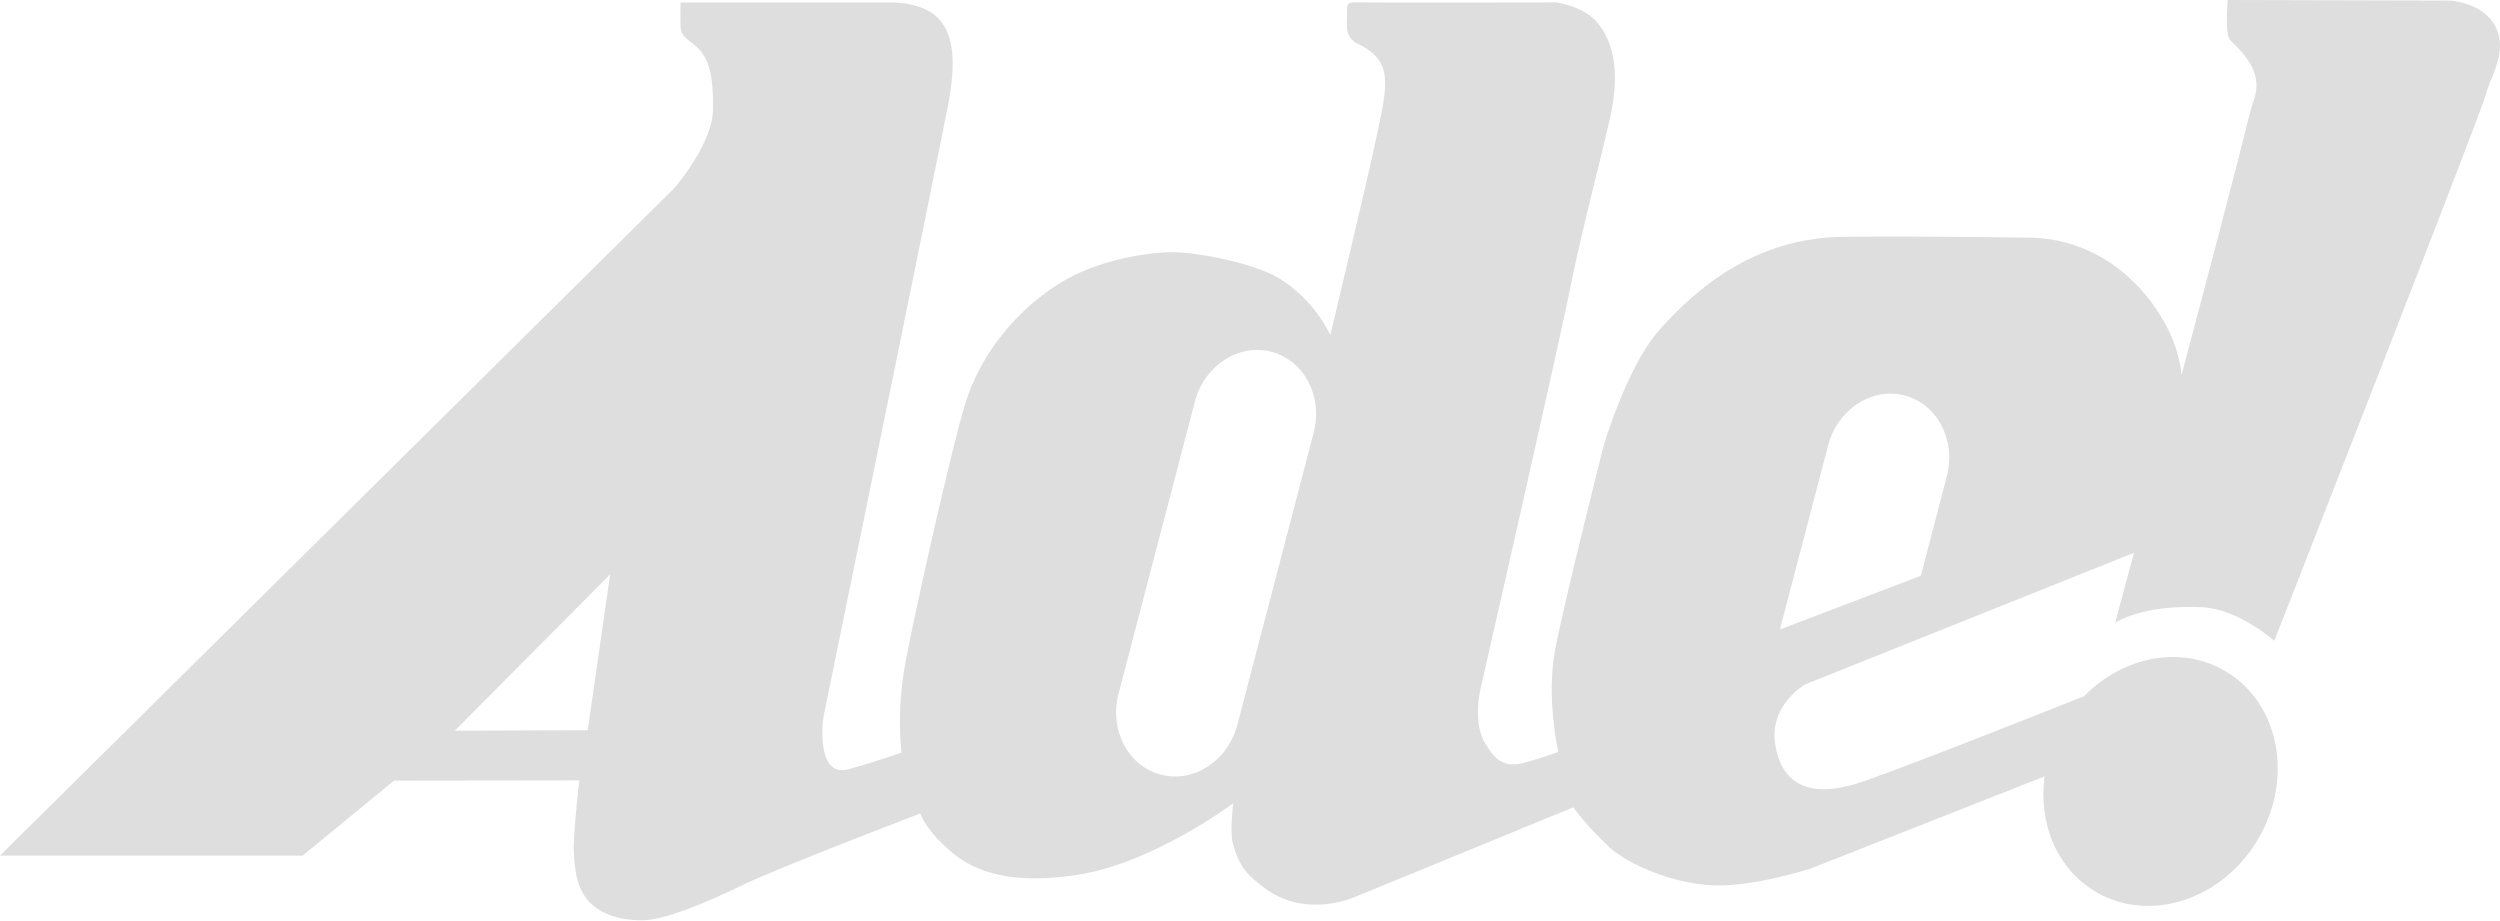
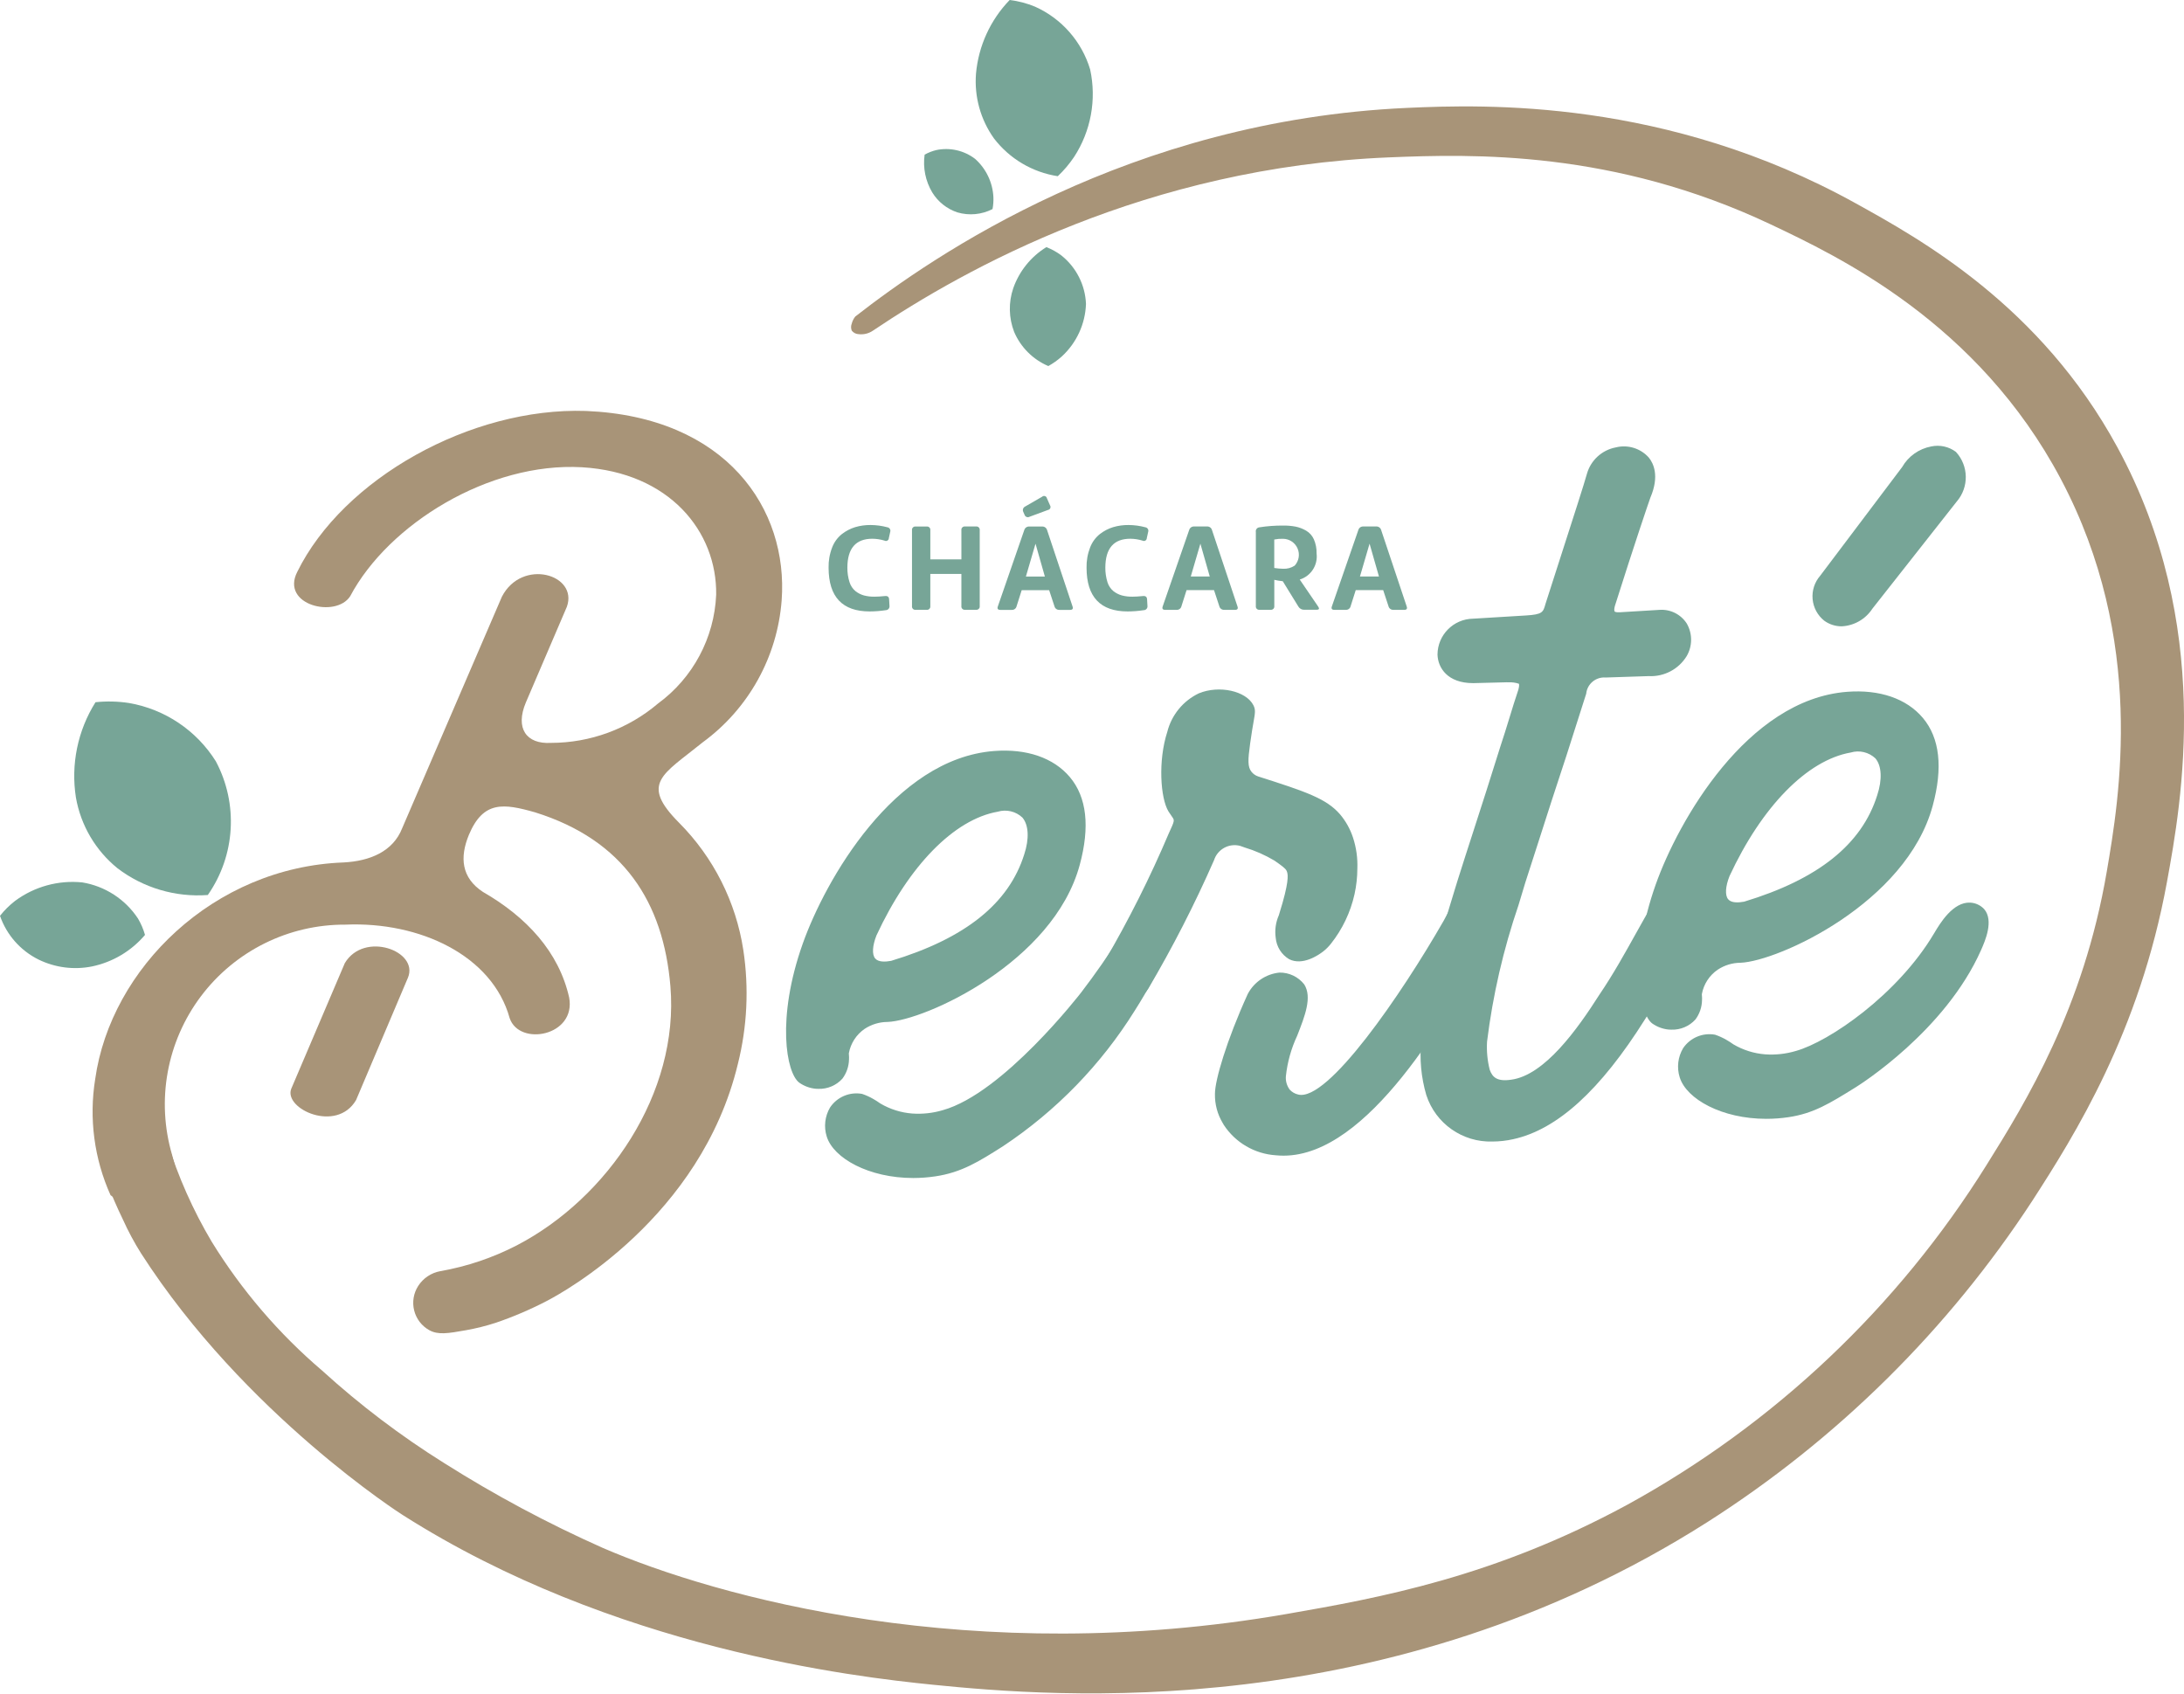
- <svg xmlns="http://www.w3.org/2000/svg" viewBox="0 0 777.22 286.07">
-   <defs>
-     <style>.cls-1{fill:#dddedd}</style>
-   </defs>
-   <g id="Layer_2" data-name="Layer 2">
-     <path class="cls-1" d="M684.47 188.77c11.46.5 22.58 10.46 22.58 10.46s64.29-164 65.8-169.92 6.89-13.15 3-20.94S761.57.18 761.57.18l-69-.18s-1 10.83.81 12.53c12 11.09 7.57 16.67 6.18 22.28-4.24 17.13-12.95 50.21-21.34 81.77a42 42 0 0 0-5.16-16.07c-7.68-13.93-22.41-26.64-42.82-26.64-6.33 0-27.88-.5-57-.25-27.71.24-46.05 16.18-57.51 29.13-10 11.37-17.18 35.85-17.18 35.85s-12.28 48.54-15.1 63.48 1 31.7 1 31.7-4.45 1.66-10.45 3.32-9-.33-12.45-6.31-1.55-15.43-1.55-15.43 24.23-106.22 28.21-126 9.29-38.83 12.45-53.27.58-23.32-3.82-28.79S483.77.75 483.77.75s-54.63.11-60.27 0c-5.17-.09-4.69 0-4.69 3.32s-1 7.45 3.32 9.54c8.71 4.23 9.71 9.21 7.47 20.91-.73 3.79-2.74 13.19-5.39 24.65s-10.62 45-10.62 45a43.47 43.47 0 0 0-16.1-17.76c-7.86-4.64-25.23-8-32.86-8s-21.74 2.16-32.86 8.3-25.72 19.42-31.7 38.84c-4 12.84-15.6 64.23-18.59 80.49s-1.16 27.88-1.16 27.88-6.89 2.57-16.51 5.23-8.38-13.52-7.72-16.68 37.18-181.6 38.82-190.67c2.07-11.45 2-20.83-3.32-26.22S276 .77 276 .77h-64.44s-.08 3.11 0 7.22 3.24 4.36 6 7.59 4.23 7.59 4.11 18.42-12.07 24.52-12.07 24.52L0 266h94.1l28.42-23.32 57.55-.08s-2 17.91-1.66 22.24a45.23 45.23 0 0 0 .81 7.47c2.55 12.74 15.12 13.94 21.1 13.78s18.42-5 29.87-10.62 55.93-22.57 55.93-22.57 1.66 5.48 10.46 12.62 21.58 9 38.17 6.49c23.64-3.52 48.63-22.26 48.63-22.26s-1.05 8.57-.17 12.12c2 8 5 10.45 9.79 14.1 13.09 9.93 28.38 2.82 28.38 2.82L489.09 251a96 96 0 0 0 11.29 12.45c6 5.31 19.25 11.12 31.87 11.78S563 270 563 270l72.64-28.64c-2 14.58 3.82 28.87 16.06 36 16.83 9.77 39.42 2.28 50.45-16.72s6.34-42.33-10.48-52.1c-13.9-8.07-31.73-4.36-43.73 7.89-20.24 8.05-62 24.54-71.08 27.29-12.12 3.65-22.15 1.82-24.81-11.29s9.21-19.67 9.21-19.67l102.17-40.91c-3.56 13.25-5.86 21.78-5.86 21.78s7.97-5.69 26.9-4.86zM182.72 227l-41.32.17 48.29-48.62zm225.69-92.49l-23.73 90.83c-2.93 11.22-13.58 18.16-23.78 15.5s-16.09-13.93-13.16-25.15l23.73-90.83c2.93-11.22 13.58-18.16 23.78-15.5s16.09 13.91 13.16 25.13zm196.83 13.59l-8.08 30.9-43.81 16.7 15-57.25c2.93-11.22 13.58-18.16 23.78-15.5s16.04 13.93 13.11 25.15z" id="Layer_1-2" data-name="Layer 1" />
+ <svg xmlns="http://www.w3.org/2000/svg" id="logo" width="204.454" height="158.516" viewBox="0 0 204.454 158.516">
+   <path id="Caminho_383" data-name="Caminho 383" d="M24,208.629a12.988,12.988,0,0,0-1.832,8.929,10.957,10.957,0,0,0,3.895,6.618,12.434,12.434,0,0,0,8.451,2.5,12.012,12.012,0,0,0,.753-12.513,12.005,12.005,0,0,0-8.133-5.46A12.257,12.257,0,0,0,24,208.629Z" transform="translate(-15.06 -142.895)" fill="#77a597" />
+   <path id="Caminho_384" data-name="Caminho 384" d="M0,265.367a7.206,7.206,0,0,0,3.624,4.1,7.875,7.875,0,0,0,4.994.636,8.874,8.874,0,0,0,4.956-2.95,6.521,6.521,0,0,0-.658-1.536A7.753,7.753,0,0,0,7.7,262.237a9.044,9.044,0,0,0-6.281,1.725A8.051,8.051,0,0,0,0,265.367Z" transform="translate(0 -179.636)" fill="#77a597" />
+   <g id="Grupo_199" data-name="Grupo 199" transform="translate(73.586 41.739)">
+     <g id="Grupo_189" data-name="Grupo 189" transform="translate(29.358 22.803)">
+       <path id="Caminho_385" data-name="Caminho 385" d="M341.99,207.788c.214.425.009.62-.362,3.29-.217,1.571-.271,2.39.22,3.01a1.846,1.846,0,0,0,.86.608c4.323,1.376,6.241,2.021,7.437,3.385a6.2,6.2,0,0,1,1.14,2.05,7.782,7.782,0,0,1,.368,2.7,10.834,10.834,0,0,1-.252,2.3,10.962,10.962,0,0,1-2.106,4.424,3.865,3.865,0,0,1-.661.661c-.224.173-1.6,1.19-2.648.661a2.276,2.276,0,0,1-.992-1.656c-.154-.841.126-1.247.636-3.064.668-2.374.516-2.916.362-3.29s-.542-.645-1.316-1.184a15.074,15.074,0,0,0-3.331-1.442,2.53,2.53,0,0,0-3.067,1.609,113.324,113.324,0,0,1-6.115,11.974c-1.168,1.933-4.846.838-3.205-2.106a105.1,105.1,0,0,0,6-11.968c.828-1.8.6-1.461-.054-2.516-.97-1.581-1.187-8.775,2.6-10.34C339.153,206.22,341.436,206.689,341.99,207.788Z" transform="translate(-328.041 -206.08)" fill="#77a597" />
+       <path id="Caminho_386" data-name="Caminho 386" d="M329.3,234.2a2.545,2.545,0,0,1-1.285-.334c-.878-.51-1.559-1.725-.582-3.476a104.83,104.83,0,0,0,5.982-11.924c.56-1.222.56-1.222.312-1.568-.091-.129-.2-.287-.331-.491-.768-1.25-.986-4.776-.117-7.45a5.488,5.488,0,0,1,2.95-3.611c1.9-.787,4.436-.23,5.117,1.121h0c.208.416.157.715.016,1.511-.076.435-.192,1.089-.327,2.069-.217,1.559-.23,2.191.12,2.632a1.332,1.332,0,0,0,.62.441c4.5,1.433,6.379,2.072,7.661,3.533a6.513,6.513,0,0,1,1.237,2.217,8.281,8.281,0,0,1,.4,2.865,11.332,11.332,0,0,1-.264,2.409,11.474,11.474,0,0,1-2.207,4.635,4.226,4.226,0,0,1-.743.74c-.425.327-1.911,1.348-3.174.712a2.6,2.6,0,0,1-1.256-2.006,3.879,3.879,0,0,1,.293-2.106c.1-.318.217-.7.353-1.181.652-2.311.475-2.736.381-2.966s-.469-.5-1.14-.967a12.512,12.512,0,0,0-2.793-1.231l-.425-.151a2.025,2.025,0,0,0-2.44,1.335A113.363,113.363,0,0,1,331.5,232.99,2.546,2.546,0,0,1,329.3,234.2Zm8.8-28.212a3.914,3.914,0,0,0-1.492.28,4.481,4.481,0,0,0-2.384,3c-.869,2.673-.482,5.809.019,6.625.113.183.211.321.293.435.567.79.46,1.089-.211,2.547a104.928,104.928,0,0,1-6.03,12.018c-.529.951-.45,1.729.224,2.119a1.594,1.594,0,0,0,2.132-.526,112.048,112.048,0,0,0,6.086-11.918,3.019,3.019,0,0,1,3.69-1.877l.422.151a13.139,13.139,0,0,1,3.026,1.351c.825.576,1.281.891,1.492,1.4s.343,1.174-.343,3.615c-.139.494-.261.885-.362,1.209a3.045,3.045,0,0,0-.264,1.631,1.689,1.689,0,0,0,.727,1.3c.781.394,1.987-.507,2.122-.611a3.379,3.379,0,0,0,.579-.583,10.36,10.36,0,0,0,2.248-6.414,7.321,7.321,0,0,0-.343-2.544,5.534,5.534,0,0,0-1.045-1.883c-1.105-1.256-3.01-1.9-7.217-3.24a2.346,2.346,0,0,1-1.1-.771c-.63-.8-.542-1.81-.324-3.385.139-1,.255-1.666.334-2.106.129-.73.129-.787.076-.891h0A2.758,2.758,0,0,0,338.1,205.987Z" transform="translate(-326.949 -204.984)" fill="#77a597" />
+     </g>
+     <g id="Grupo_190" data-name="Grupo 190" transform="translate(40.151 42.114)">
+       <path id="Caminho_387" data-name="Caminho 387" d="M370.236,275.965c1.1,1.747-1.77,5.529-1.795,8.315a2.285,2.285,0,0,0,.485,1.6,2.034,2.034,0,0,0,1.033.608c3.791.976,12.434-13.451,14.191-16.515a13.271,13.271,0,0,1,.7-1.247c1.052-1.817,4.5-.381,3.208,1.889a2.626,2.626,0,0,0-.466.686c-3.394,6.008-11.373,20.724-19.543,19.9a5.828,5.828,0,0,1-4.506-2.607c-.025-.044-.06-.1-.094-.164h0a4.584,4.584,0,0,1-.661-2.5c0-1.086.967-4.6,3.023-9.122a3.319,3.319,0,0,1,2.519-1.722A2.4,2.4,0,0,1,370.236,275.965Z" transform="translate(-362.299 -267.403)" fill="#77a597" />
+       <path id="Caminho_388" data-name="Caminho 388" d="M367.65,290.644c-.239,0-.475-.013-.715-.035a6.316,6.316,0,0,1-4.877-2.843c-.028-.044-.06-.1-.094-.164a5.088,5.088,0,0,1-.734-2.758c0-1.256,1.077-4.953,3.067-9.326l.019-.038a3.788,3.788,0,0,1,2.95-1.974,2.893,2.893,0,0,1,2.324,1.108h0c.753,1.2.066,2.947-.661,4.8a11.951,11.951,0,0,0-1.058,3.785,1.84,1.84,0,0,0,.362,1.269,1.542,1.542,0,0,0,.787.453c2.749.712,9.657-9.348,13.63-16.282.227-.434.469-.9.712-1.266a2.363,2.363,0,0,1,3.262-.693,2.144,2.144,0,0,1,.8,3.092l-.079.1a2.1,2.1,0,0,0-.378.567l-.378.674C382.984,277.52,375.591,290.644,367.65,290.644Zm-2.462-14.695c-2.043,4.5-2.966,7.909-2.969,8.895a4.161,4.161,0,0,0,.573,2.214l.028.044a1.628,1.628,0,0,0,.085.145,5.351,5.351,0,0,0,4.134,2.374c7.56.762,15.356-13.083,18.687-18.992l.371-.658a2.973,2.973,0,0,1,.494-.737,1.168,1.168,0,0,0-.46-1.688,1.385,1.385,0,0,0-1.918.346l-.019.028a12.525,12.525,0,0,0-.671,1.2c-1.725,3.01-10.485,17.875-14.754,16.766a2.537,2.537,0,0,1-1.285-.762,2.823,2.823,0,0,1-.608-1.93,12.585,12.585,0,0,1,1.124-4.14c.6-1.54,1.231-3.133.746-3.907a1.9,1.9,0,0,0-1.477-.642h0A2.819,2.819,0,0,0,365.188,275.949Z" transform="translate(-361.23 -266.316)" fill="#77a597" />
+     </g>
+     <g id="Grupo_191" data-name="Grupo 191" transform="translate(59.404 0.061)">
+       <path id="Caminho_389" data-name="Caminho 389" d="M424.449,194.381a12.982,12.982,0,0,1-.447-4.9c.227-4.833,1.921-10.082,3.378-14.877,1.093-3.46,2.541-7.818,4-12.506.6-1.788,1.093-3.571,1.7-5.359.368-1.335-.419-1.291-1.54-1.332l-3.145.079c-4.153.028-3.476-4.83.006-5.038l4.943-.3c1.911-.113,2.034-.56,2.28-1.452,1.936-6.03,3.508-10.834,3.876-12.169.979-3.454,7.025-2.831,5.006,1.889-.239.671-1.568,4.584-3.262,9.943-.239.671-.375,1.555.863,1.483l3.709-.224c3.482-.1,3.356,5.164-1.02,5.208l-4.043.132a2.185,2.185,0,0,0-2.289,1.889q-.907,2.848-1.817,5.7c-1.448,4.358-2.783,8.6-3.873,11.952-1.461,4.906-3.149,9.827-3.605,15a9.115,9.115,0,0,0,.271,2.831c.422,1.181,1.313,1.455,2.55,1.272,3.038-.4,5.929-3.97,8.608-8.183,2.091-3.082,3.744-6.467,5.025-8.514,1.162-1.713,4.606-.277,3.208,2-1.285,2.157-2.815,5.208-4.8,8.284-3.149,5.006-7.191,9.959-12.04,11.017C428.382,198.965,425.611,197.488,424.449,194.381Z" transform="translate(-423.453 -133.838)" fill="#77a597" />
+       <path id="Caminho_390" data-name="Caminho 390" d="M429.1,197.814a6.3,6.3,0,0,1-6.187-4.342l-.006-.019a13.357,13.357,0,0,1-.469-5.094c.211-4.55,1.681-9.358,3.1-14.008l.3-.976c.444-1.414.948-2.969,1.486-4.635.771-2.387,1.647-5.094,2.509-7.872.3-.9.579-1.8.847-2.676s.548-1.792.853-2.692c.116-.425.044-.538.044-.538a2.49,2.49,0,0,0-.96-.132l-.173-.006-3.114.079h-.044c-2.393,0-3.287-1.433-3.328-2.667a3.381,3.381,0,0,1,3.338-3.366l4.943-.3c1.555-.094,1.612-.305,1.829-1.086.513-1.6.995-3.1,1.436-4.465,1.259-3.907,2.169-6.729,2.44-7.7a3.48,3.48,0,0,1,2.7-2.481,3.122,3.122,0,0,1,3.092.948c.431.526,1.023,1.713.151,3.75-.211.589-1.53,4.474-3.246,9.9-.214.6-.11.753-.1.759.025.035.157.094.466.076l3.709-.224a2.8,2.8,0,0,1,2.576,1.275,3.044,3.044,0,0,1-.006,3.051,3.931,3.931,0,0,1-3.555,1.873l-4.03.132a1.692,1.692,0,0,0-1.823,1.518l-1.826,5.721c-.957,2.878-1.873,5.734-2.679,8.249-.422,1.316-.822,2.563-1.193,3.7-.208.7-.425,1.407-.639,2.119a63.624,63.624,0,0,0-2.944,12.774,8.659,8.659,0,0,0,.249,2.635c.249.7.69,1.127,2.006.932,3.133-.412,6.215-4.742,8.262-7.96,1.291-1.9,2.4-3.9,3.378-5.658.589-1.061,1.149-2.062,1.644-2.856a2.515,2.515,0,0,1,3.438-.545,2.125,2.125,0,0,1,.614,3.067c-.46.771-.963,1.685-1.5,2.648-.954,1.722-2.034,3.671-3.3,5.642-4.185,6.656-8.224,10.334-12.352,11.234A9.017,9.017,0,0,1,429.1,197.814Zm-5.255-4.679c1.1,2.928,3.64,4.2,6.968,3.5,3.851-.841,7.686-4.37,11.722-10.8,1.253-1.949,2.327-3.882,3.271-5.592.538-.973,1.045-1.889,1.518-2.683a1.135,1.135,0,0,0-.3-1.716,1.529,1.529,0,0,0-2.065.252c-.472.756-1.023,1.744-1.606,2.8-.989,1.779-2.11,3.794-3.419,5.721-2.327,3.659-5.457,7.935-8.955,8.4-1.6.239-2.613-.283-3.082-1.6a9.564,9.564,0,0,1-.3-3.01,64.155,64.155,0,0,1,2.985-13.007q.326-1.063.642-2.125c.375-1.152.771-2.4,1.193-3.712.809-2.522,1.725-5.378,2.683-8.256l1.814-5.69a2.648,2.648,0,0,1,2.733-2.236l4.055-.135a2.885,2.885,0,0,0,2.708-1.363,2.077,2.077,0,0,0,.025-2.053,1.79,1.79,0,0,0-1.681-.8l-3.693.224a1.434,1.434,0,0,1-1.319-.472,1.843,1.843,0,0,1-.041-1.672c1.716-5.419,3.042-9.323,3.262-9.943a2.669,2.669,0,0,0,0-2.758,2.169,2.169,0,0,0-2.122-.6,2.494,2.494,0,0,0-1.94,1.776c-.274.992-1.187,3.826-2.45,7.742-.441,1.37-.923,2.865-1.429,4.443-.315,1.146-.671,1.672-2.72,1.795l-4.943.3a2.4,2.4,0,0,0-2.406,2.339c.028.834.652,1.719,2.365,1.707l3.136-.079.2.006c.734.025,1.367.047,1.725.535a1.653,1.653,0,0,1,.1,1.417c-.309.913-.586,1.82-.853,2.692s-.548,1.792-.853,2.692c-.863,2.774-1.738,5.482-2.509,7.872-.538,1.666-1.039,3.218-1.483,4.625l-.3.973c-1.4,4.591-2.853,9.336-3.06,13.782A12.6,12.6,0,0,0,423.842,193.135Z" transform="translate(-422.377 -132.756)" fill="#77a597" />
+     </g>
+     <g id="Grupo_192" data-name="Grupo 192" transform="translate(3.654 45.544)">
+       <path id="Caminho_391" data-name="Caminho 391" d="M274.524,278.85c-1.448,2.3-2.78,4.125-3.763,5.406,0,0-7.327,9.553-13.218,11.2a8.439,8.439,0,0,1-3.032.334,7.339,7.339,0,0,1-3.218-1.02,6.145,6.145,0,0,0-.62-.4,5.708,5.708,0,0,0-.951-.438A2.463,2.463,0,0,0,247.275,295a2.851,2.851,0,0,0-.252,2.3c.793,2.554,5.633,3.97,9.616,3.388,2.346-.343,3.879-1.313,6.146-2.749a40.8,40.8,0,0,0,12.185-12.55,46.373,46.373,0,0,0,3.356-6.291Z" transform="translate(-246.392 -278.334)" fill="#77a597" />
+       <path id="Caminho_392" data-name="Caminho 392" d="M253.569,300.2c-4.15,0-7.469-1.848-8.1-3.882a3.363,3.363,0,0,1,.315-2.727,2.973,2.973,0,0,1,2.994-1.266,5.809,5.809,0,0,1,1.061.482,7.418,7.418,0,0,1,.652.419,6.912,6.912,0,0,0,2.988.938,8.066,8.066,0,0,0,2.856-.315c5.661-1.581,12.884-10.929,12.957-11.023,1.313-1.713,2.569-3.517,3.734-5.368l.157-.249,4.8.309-.283.649a46.62,46.62,0,0,1-3.391,6.357,41.76,41.76,0,0,1-12.336,12.7c-2.254,1.429-3.882,2.459-6.338,2.821A14.192,14.192,0,0,1,253.569,300.2Zm-5.331-6.952a2.115,2.115,0,0,0-1.628.894,2.381,2.381,0,0,0-.192,1.88c.668,2.147,5.076,3.63,9.071,3.045,2.248-.327,3.722-1.263,5.951-2.676a40.771,40.771,0,0,0,12.031-12.4,45.633,45.633,0,0,0,3.029-5.573l-2.79-.179c-1.137,1.788-2.358,3.533-3.63,5.192-.3.4-7.5,9.7-13.476,11.376a9.027,9.027,0,0,1-3.212.349,7.782,7.782,0,0,1-3.463-1.111,6.451,6.451,0,0,0-.576-.372,4.911,4.911,0,0,0-.841-.39A1.088,1.088,0,0,0,248.239,293.249Z" transform="translate(-245.315 -277.21)" fill="#77a597" />
+     </g>
+     <g id="Grupo_194" data-name="Grupo 194" transform="translate(0 28.525)">
+       <g id="Grupo_193" data-name="Grupo 193">
+         <path id="Caminho_393" data-name="Caminho 393" d="M237.627,255.394a2.517,2.517,0,0,0,2.081-.771,2.612,2.612,0,0,0,.507-1.514c.016-.264-.022-.4-.019-.554a3.954,3.954,0,0,1,1.7-2.686,4.469,4.469,0,0,1,2.412-.734c3.325-.139,15.117-5.469,17.516-14.3.287-1.055,1.414-5.161-.822-7.8-1.363-1.612-3.646-2.5-6.685-2.261-8.712.671-15.088,10.982-17.472,17.7-2.469,6.955-1.407,11.792-.5,12.456A2.718,2.718,0,0,0,237.627,255.394Zm5.192-14.055c2.717-5.86,6.993-11.042,11.725-11.877,3.265-.526,3.879,2.069,3.032,4.638-1.82,5.8-7.384,8.659-12.809,10.3C242.287,244.875,242.1,243.134,242.819,241.339Z" transform="translate(-234.813 -224.235)" fill="#77a597" />
+         <path id="Caminho_394" data-name="Caminho 394" d="M236.739,254.822c-.117,0-.2-.006-.255-.009a3.2,3.2,0,0,1-1.533-.567c-1.225-.894-2.166-6.014.324-13.023,2.1-5.919,8.549-17.3,17.9-18.026,3.054-.236,5.576.63,7.1,2.437,1.587,1.88,1.9,4.651.923,8.24-2.472,9.1-14.455,14.537-17.979,14.685h-.038a3.922,3.922,0,0,0-2.11.645,3.536,3.536,0,0,0-1.483,2.292c0,.044,0,.085.006.129a2.652,2.652,0,0,1,.009.441,3.108,3.108,0,0,1-.617,1.8A2.9,2.9,0,0,1,236.739,254.822Zm17.406-30.671c-.29,0-.586.013-.891.035-8.844.68-15.016,11.656-17.043,17.368-2.4,6.766-1.329,11.411-.674,11.889a2.186,2.186,0,0,0,1.017.378h.013a2.036,2.036,0,0,0,1.653-.589,2.165,2.165,0,0,0,.4-1.231,2.193,2.193,0,0,0-.006-.3,2.1,2.1,0,0,1-.009-.242,4.4,4.4,0,0,1,1.911-3.079,4.87,4.87,0,0,1,2.639-.822c3.271-.139,14.789-5.457,17.091-13.942.888-3.268.645-5.737-.721-7.352A6.815,6.815,0,0,0,254.145,224.151ZM242.9,243.9a1.98,1.98,0,0,1-1.615-.655c-.56-.677-.57-1.8-.028-3.164l.009-.025c3.174-6.839,7.692-11.382,12.088-12.157a3.265,3.265,0,0,1,3.23.882c.828.973.96,2.576.359,4.4-1.549,4.937-5.847,8.413-13.139,10.617l-.05.013A4.242,4.242,0,0,1,242.9,243.9Zm-.727-3.438c-.381.96-.428,1.785-.123,2.15s.973.324,1.5.227c6.936-2.1,11.011-5.362,12.456-9.962.485-1.47.419-2.758-.17-3.451a2.377,2.377,0,0,0-2.311-.548C249.453,229.592,245.209,233.921,242.174,240.458Z" transform="translate(-233.71 -223.159)" fill="#77a597" />
+       </g>
+     </g>
+     <g id="Grupo_195" data-name="Grupo 195" transform="translate(96.105)">
+       <path id="Caminho_395" data-name="Caminho 395" d="M545.207,148.6q3.948-5.016,7.894-10.028a3.018,3.018,0,0,0,0-3.97c-1.008-.841-3.221-.545-4.3,1.322l-7.683,10.186C539.023,149.079,542.773,151.809,545.207,148.6Z" transform="translate(-540.011 -133.652)" fill="#77a597" />
+       <path id="Caminho_396" data-name="Caminho 396" d="M541.65,149.454a2.762,2.762,0,0,1-1.628-.526,2.925,2.925,0,0,1-.387-4.2l7.676-10.176a3.984,3.984,0,0,1,2.724-1.936,2.866,2.866,0,0,1,2.311.507,3.492,3.492,0,0,1,.079,4.651l-7.9,10.035A3.641,3.641,0,0,1,541.65,149.454Zm8.992-15.9a2.4,2.4,0,0,0-.441.041,2.991,2.991,0,0,0-2.05,1.483l-.035.05-7.683,10.186a1.919,1.919,0,0,0,.17,2.812c.756.551,2.056.5,3.13-.919l.006-.006,7.894-10.028a2.564,2.564,0,0,0,.072-3.284A1.648,1.648,0,0,0,550.642,133.557Z" transform="translate(-538.938 -132.563)" fill="#77a597" />
+     </g>
+     <g id="Grupo_196" data-name="Grupo 196" transform="translate(83.506 42.752)">
+       <path id="Caminho_397" data-name="Caminho 397" d="M527.328,269.936c-1.382-.072-2.554,1.993-2.957,2.67-3.379,5.686-9.855,10.261-13.218,11.2a8.439,8.439,0,0,1-3.032.334,7.339,7.339,0,0,1-3.218-1.02,6.15,6.15,0,0,0-.62-.4,5.708,5.708,0,0,0-.951-.438,2.463,2.463,0,0,0-2.447,1.064,2.851,2.851,0,0,0-.252,2.3c.793,2.554,5.633,3.97,9.616,3.388,2.2-.321,3.615-1.174,6.146-2.749,0,0,8.193-5.085,11.527-12.623.343-.778,1.071-2.469.362-3.29A1.437,1.437,0,0,0,527.328,269.936Z" transform="translate(-500.002 -269.433)" fill="#77a597" />
+       <path id="Caminho_398" data-name="Caminho 398" d="M507.179,288.584c-4.15,0-7.469-1.848-8.1-3.882a3.363,3.363,0,0,1,.315-2.727,2.971,2.971,0,0,1,2.994-1.266,5.812,5.812,0,0,1,1.061.482,7.415,7.415,0,0,1,.652.419,6.912,6.912,0,0,0,2.988.938,8.074,8.074,0,0,0,2.856-.315c3.139-.875,9.547-5.29,12.925-10.976l.044-.072c.52-.875,1.738-2.925,3.366-2.84a1.92,1.92,0,0,1,1.3.608c.926,1.077.079,2.994-.283,3.816-3.356,7.591-11.379,12.632-11.719,12.846-2.484,1.543-3.983,2.472-6.335,2.818A14.225,14.225,0,0,1,507.179,288.584Zm-5.331-6.949a2.115,2.115,0,0,0-1.628.894,2.381,2.381,0,0,0-.192,1.88c.668,2.147,5.076,3.63,9.071,3.045,2.056-.3,3.382-1.08,5.954-2.679.082-.05,8.1-5.1,11.335-12.4.636-1.436.784-2.368.441-2.764a.955.955,0,0,0-.6-.264h0c-1.023-.047-2.11,1.76-2.462,2.355l-.044.072a29.072,29.072,0,0,1-6.732,7.513,21.615,21.615,0,0,1-6.779,3.911,9.033,9.033,0,0,1-3.212.349,7.781,7.781,0,0,1-3.463-1.111,6.466,6.466,0,0,0-.576-.371,4.908,4.908,0,0,0-.841-.39A.96.96,0,0,0,501.849,281.635Z" transform="translate(-498.925 -268.342)" fill="#77a597" />
+     </g>
+     <g id="Grupo_198" data-name="Grupo 198" transform="translate(79.852 22.984)">
+       <g id="Grupo_197" data-name="Grupo 197">
+         <path id="Caminho_399" data-name="Caminho 399" d="M491.237,237.794a2.517,2.517,0,0,0,2.081-.771,2.613,2.613,0,0,0,.507-1.514c.016-.264-.022-.4-.019-.554a3.954,3.954,0,0,1,1.7-2.686,4.469,4.469,0,0,1,2.412-.734c3.325-.139,15.117-5.469,17.516-14.3.286-1.055,1.414-5.161-.822-7.8-1.363-1.612-3.646-2.5-6.685-2.261-8.712.671-15.088,10.982-17.472,17.7-2.469,6.955-1.407,11.792-.5,12.456A2.717,2.717,0,0,0,491.237,237.794Zm5.192-14.055c2.717-5.86,6.993-11.042,11.725-11.877,3.265-.526,3.879,2.069,3.032,4.638-1.82,5.8-7.384,8.659-12.809,10.3C495.9,227.275,495.715,225.534,496.429,223.739Z" transform="translate(-488.422 -206.635)" fill="#77a597" />
+         <path id="Caminho_400" data-name="Caminho 400" d="M490.349,237.222c-.117,0-.2-.006-.255-.009a3.2,3.2,0,0,1-1.533-.567c-1.225-.894-2.166-6.014.324-13.023,2.1-5.919,8.549-17.3,17.9-18.026,3.054-.236,5.576.63,7.1,2.437,1.587,1.88,1.9,4.651.923,8.24-2.472,9.1-14.455,14.537-17.979,14.685H496.8a3.922,3.922,0,0,0-2.11.645A3.536,3.536,0,0,0,493.2,233.9c0,.041,0,.082.006.129a2.65,2.65,0,0,1,.009.441,3.108,3.108,0,0,1-.617,1.8A2.9,2.9,0,0,1,490.349,237.222Zm17.406-30.671c-.29,0-.586.013-.891.035-8.844.68-15.016,11.656-17.043,17.368-2.4,6.766-1.329,11.411-.674,11.889a2.185,2.185,0,0,0,1.017.378h.013a2.033,2.033,0,0,0,1.653-.589,2.165,2.165,0,0,0,.4-1.231,2.189,2.189,0,0,0-.006-.3,2.091,2.091,0,0,1-.009-.239,4.411,4.411,0,0,1,1.911-3.082,4.87,4.87,0,0,1,2.639-.822c3.271-.139,14.789-5.457,17.091-13.942.888-3.268.645-5.737-.721-7.352A6.815,6.815,0,0,0,507.755,206.551ZM496.511,226.3a1.98,1.98,0,0,1-1.615-.655c-.56-.677-.57-1.8-.028-3.164l.009-.025c3.174-6.839,7.692-11.382,12.088-12.157a3.265,3.265,0,0,1,3.23.882c.828.973.96,2.576.359,4.4-1.549,4.937-5.847,8.413-13.139,10.617l-.05.013A4.243,4.243,0,0,1,496.511,226.3Zm-.727-3.438c-.381.96-.428,1.785-.123,2.151s.973.324,1.5.227c6.936-2.1,11.011-5.362,12.456-9.962.485-1.47.419-2.758-.17-3.451a2.377,2.377,0,0,0-2.311-.548C503.063,211.992,498.819,216.321,495.784,222.858Z" transform="translate(-487.32 -205.559)" fill="#77a597" />
+       </g>
+     </g>
+   </g>
+   <g id="Grupo_200" data-name="Grupo 200" transform="translate(10.139 9.96)">
+     <path id="Caminho_401" data-name="Caminho 401" d="M35.267,139a25.838,25.838,0,0,1-1.7-3.168c-.592-1.219-1.039-2.286-1.363-3.111q1.9-.614,3.807-1.231.86-1.455,1.719-2.912a43.6,43.6,0,0,0,4.144,9.323,50.992,50.992,0,0,0,10.359,12.088,79.744,79.744,0,0,0,11.395,8.634,115.919,115.919,0,0,0,14.849,7.944c10.7,4.622,34.673,11.285,64.024,6.193,8.728-1.514,19.443-3.467,31.892-10.224a91.482,91.482,0,0,0,33.64-31.81c3.712-5.932,9.071-14.679,11.253-27.469,1.171-6.855,3.693-21.647-4.3-36.738-7.777-14.676-20.86-20.853-27.138-23.829C173.1,35.71,159.9,36.085,152.1,36.406c-22.708.929-39.673,10.412-48.319,16.219a1.939,1.939,0,0,1-1.322.331.863.863,0,0,1-.661-.331.874.874,0,0,1,0-.661,1.744,1.744,0,0,1,.331-.661c7.355-5.737,25.68-18.35,51.631-19.528,7.308-.331,24.3-.885,42.031,8.936,6.077,3.366,17.286,9.575,24.49,22.837,9.018,16.593,6,33.246,4.635,40.708-2.572,14.043-8.618,23.649-12.576,29.786a101.5,101.5,0,0,1-30.447,30.117c-29.921,19.033-61.2,16.354-72.481,15.224-7.412-.743-29.972-3.369-49.644-15.885C59.757,163.494,44.949,154.073,35.267,139Z" transform="translate(-32.2 -31.634)" fill="#a89478" />
+   </g>
+   <path id="Caminho_402" data-name="Caminho 402" d="M293.284,0a11.379,11.379,0,0,0-3.152,6.9,9.2,9.2,0,0,0,1.681,6.055,9.308,9.308,0,0,0,5.976,3.539,10.665,10.665,0,0,0,1.524-1.8A10.789,10.789,0,0,0,300.818,6.5,9.4,9.4,0,0,0,295.667.627,8.994,8.994,0,0,0,293.284,0Z" transform="translate(-198.765)" fill="#77a597" />
+   <path id="Caminho_403" data-name="Caminho 403" d="M303.651,73.47a7.4,7.4,0,0,0-3.1,3.844,5.98,5.98,0,0,0,.082,4.09,6.064,6.064,0,0,0,3.2,3.2,6.905,6.905,0,0,0,1.253-.891,7.016,7.016,0,0,0,2.273-4.924,6.125,6.125,0,0,0-2.3-4.537A5.817,5.817,0,0,0,303.651,73.47Z" transform="translate(-205.695 -50.337)" fill="#77a597" />
+   <path id="Caminho_404" data-name="Caminho 404" d="M274.8,44.812a5.428,5.428,0,0,0,.718,3.542,4.38,4.38,0,0,0,2.346,1.861,4.453,4.453,0,0,0,3.293-.309,4.976,4.976,0,0,0,.082-1.121,5.137,5.137,0,0,0-1.716-3.58,4.474,4.474,0,0,0-3.63-.822A4.32,4.32,0,0,0,274.8,44.812Z" transform="translate(-188.242 -30.335)" fill="#77a597" />
+   <path id="Caminho_405" data-name="Caminho 405" d="M43.9,382.05v.992" transform="translate(-30.078 -261.757)" fill="none" />
+   <g id="Grupo_201" data-name="Grupo 201" transform="translate(8.681 38.456)">
+     <path id="Caminho_406" data-name="Caminho 406" d="M92.507,295.766,97.368,284.3c1.02-2.5-4.106-4.364-5.913-1.357l-5.022,11.779C85.731,296.6,90.687,298.877,92.507,295.766Z" transform="translate(-67.854 -231.247)" fill="#a89478" />
+     <path id="Caminho_407" data-name="Caminho 407" d="M73.737,122.15c-10.768-.356-22.72,6.332-27.021,15.069-1.581,3.12,3.621,4.348,4.956,2.276,3.583-6.751,13.007-12.572,21.694-12.075,8.2.482,12.654,6.02,12.569,11.936a13.33,13.33,0,0,1-5.441,10.179,15.482,15.482,0,0,1-10.025,3.687c-2.324.135-3.36-1.379-2.352-3.778l3.841-8.964c1.083-3.029-4.2-4.578-6.083-.941l-9.336,21.675c-.863,2.191-3.032,3.07-5.475,3.2-12.195.444-21.81,9.956-23.259,20.268a19.083,19.083,0,0,0,1.436,10.882,5.411,5.411,0,0,0,4.625.888,4.747,4.747,0,0,0,2.072-1.382c-.117-.346-.23-.69-.346-1.036-.359-1.36-.589-2.229-.589-2.236v0s0,.006,0,0A16.82,16.82,0,0,1,51.23,170.236c6.958-.3,13.75,2.884,15.372,8.75.9,2.673,6.241,1.684,5.57-1.93-.96-4.26-3.977-7.528-8.073-9.884-2.031-1.335-2.173-3.243-1.319-5.327,1.351-3.234,3.262-2.957,6.2-2.122,8.319,2.6,12.009,8.429,12.67,16.272.847,10.025-5.894,19.852-14.373,24.26a25,25,0,0,1-7.163,2.418,3.121,3.121,0,0,0-2.072,1.382,2.927,2.927,0,0,0,1.036,4.144c.831.453,1.716.309,3.454,0a20.944,20.944,0,0,0,2.761-.69,34.425,34.425,0,0,0,4.836-2.072c1.389-.727,14.373-7.777,17.834-22.147a27.1,27.1,0,0,0,.516-10.658,21.507,21.507,0,0,0-6.014-11.93c-3.693-3.715-1.54-4.49,2.217-7.538a18.155,18.155,0,0,0,7.383-13.284C92.7,131.338,86.91,122.692,73.737,122.15Z" transform="translate(-27.572 -122.137)" fill="#a89478" />
+   </g>
+   <path id="Caminho_408" data-name="Caminho 408" d="M45.36,372.44" transform="translate(-31.078 -255.173)" fill="#231f20" />
+   <path id="Caminho_409" data-name="Caminho 409" d="M55.23,354.89" transform="translate(-37.84 -243.149)" fill="#231f20" />
+   <g id="Grupo_202" data-name="Grupo 202" transform="translate(77.566 46.421)">
+     <path id="Caminho_410" data-name="Caminho 410" d="M248.312,161.419a1.762,1.762,0,0,0,.56.841,2.256,2.256,0,0,0,.787.4,3.7,3.7,0,0,0,.992.117c.258,0,.589-.019.992-.06.242-.022.365.082.375.315l.035.6a.359.359,0,0,1-.349.409,10.262,10.262,0,0,1-1.508.117q-3.83,0-3.844-4.077a4.957,4.957,0,0,1,.334-1.914,2.942,2.942,0,0,1,.91-1.25,3.921,3.921,0,0,1,1.244-.649,4.939,4.939,0,0,1,1.448-.2,6.217,6.217,0,0,1,1.565.211.33.33,0,0,1,.268.431l-.129.586a.27.27,0,0,1-.4.233,4.061,4.061,0,0,0-1.146-.176q-2.324,0-2.336,2.7A4.381,4.381,0,0,0,248.312,161.419Z" transform="translate(-246.35 -153.343)" fill="#77a597" />
+     <path id="Caminho_411" data-name="Caminho 411" d="M275.775,156.869a.309.309,0,0,1,.35-.349h1.017a.309.309,0,0,1,.349.349v7.1a.309.309,0,0,1-.349.349h-1.017a.309.309,0,0,1-.35-.349V160.96h-2.909v3.013a.309.309,0,0,1-.35.349H271.5a.309.309,0,0,1-.349-.349v-7.1a.309.309,0,0,1,.349-.349h1.017a.309.309,0,0,1,.35.349V159.6h2.909Z" transform="translate(-263.341 -153.658)" fill="#77a597" />
+     <path id="Caminho_412" data-name="Caminho 412" d="M302.368,158.1a.44.44,0,0,1-.457-.327l-.5-1.518h-2.569l-.479,1.508a.437.437,0,0,1-.457.34h-1.064c-.233,0-.312-.11-.233-.327l2.475-7.15a.456.456,0,0,1,.466-.327h1.2a.453.453,0,0,1,.466.327l2.384,7.15c.079.217,0,.327-.233.327h-1Zm-2.793-8.715a.323.323,0,0,1-.466-.186l-.117-.268a.371.371,0,0,1,.164-.5l1.6-.923a.268.268,0,0,1,.444.142l.293.664a.28.28,0,0,1-.186.431Zm.56,2.522-.9,3.073h1.776Z" transform="translate(-280.762 -147.432)" fill="#77a597" />
+     <path id="Caminho_413" data-name="Caminho 413" d="M325.008,161.419a1.762,1.762,0,0,0,.56.841,2.242,2.242,0,0,0,.79.4,3.7,3.7,0,0,0,.992.117c.258,0,.589-.019.992-.06.242-.022.365.082.375.315l.035.6a.356.356,0,0,1-.349.409,10.262,10.262,0,0,1-1.508.117q-3.83,0-3.844-4.077a4.958,4.958,0,0,1,.334-1.914,2.968,2.968,0,0,1,.91-1.25,3.889,3.889,0,0,1,1.244-.649,4.939,4.939,0,0,1,1.448-.2,6.217,6.217,0,0,1,1.565.211.33.33,0,0,1,.268.431l-.129.586a.27.27,0,0,1-.4.233,4.061,4.061,0,0,0-1.146-.176q-2.324,0-2.336,2.7A4.482,4.482,0,0,0,325.008,161.419Z" transform="translate(-298.9 -153.343)" fill="#77a597" />
+     <path id="Caminho_414" data-name="Caminho 414" d="M351.394,164.322a.44.44,0,0,1-.457-.327l-.5-1.518h-2.569l-.479,1.508a.437.437,0,0,1-.457.34h-1.064c-.233,0-.312-.11-.233-.327l2.478-7.151a.456.456,0,0,1,.466-.327h1.2a.453.453,0,0,1,.466.327L352.632,164c.079.217,0,.327-.233.327h-1Zm-2.232-6.193-.9,3.073h1.776Z" transform="translate(-314.354 -153.658)" fill="#77a597" />
+     <path id="Caminho_415" data-name="Caminho 415" d="M373.37,156.823a.373.373,0,0,1,.34-.409,13.747,13.747,0,0,1,2.22-.164,5.92,5.92,0,0,1,1.174.1,3.244,3.244,0,0,1,.976.375,1.778,1.778,0,0,1,.724.806,3.1,3.1,0,0,1,.258,1.332,2.261,2.261,0,0,1-1.577,2.44l1.729,2.535q.2.293-.151.293h-1.168a.6.6,0,0,1-.538-.3l-1.461-2.371a7.092,7.092,0,0,1-.793-.129v2.453a.309.309,0,0,1-.349.349h-1.03a.309.309,0,0,1-.349-.349v-6.962Zm2.547,3.47A1.8,1.8,0,0,0,377.01,160a1.5,1.5,0,0,0-1.083-2.513,3.632,3.632,0,0,0-.828.069v2.664A6.285,6.285,0,0,0,375.917,160.293Z" transform="translate(-333.376 -153.473)" fill="#77a597" />
+     <path id="Caminho_416" data-name="Caminho 416" d="M401.7,164.322a.44.44,0,0,1-.457-.327l-.5-1.518h-2.569l-.479,1.508a.437.437,0,0,1-.457.34h-1.064c-.233,0-.312-.11-.233-.327l2.478-7.151a.456.456,0,0,1,.466-.327h1.2a.453.453,0,0,1,.466.327L402.942,164c.079.217,0,.327-.233.327h-1Zm-2.232-6.193-.9,3.073h1.779Z" transform="translate(-348.823 -153.658)" fill="#77a597" />
  </g>
</svg>
